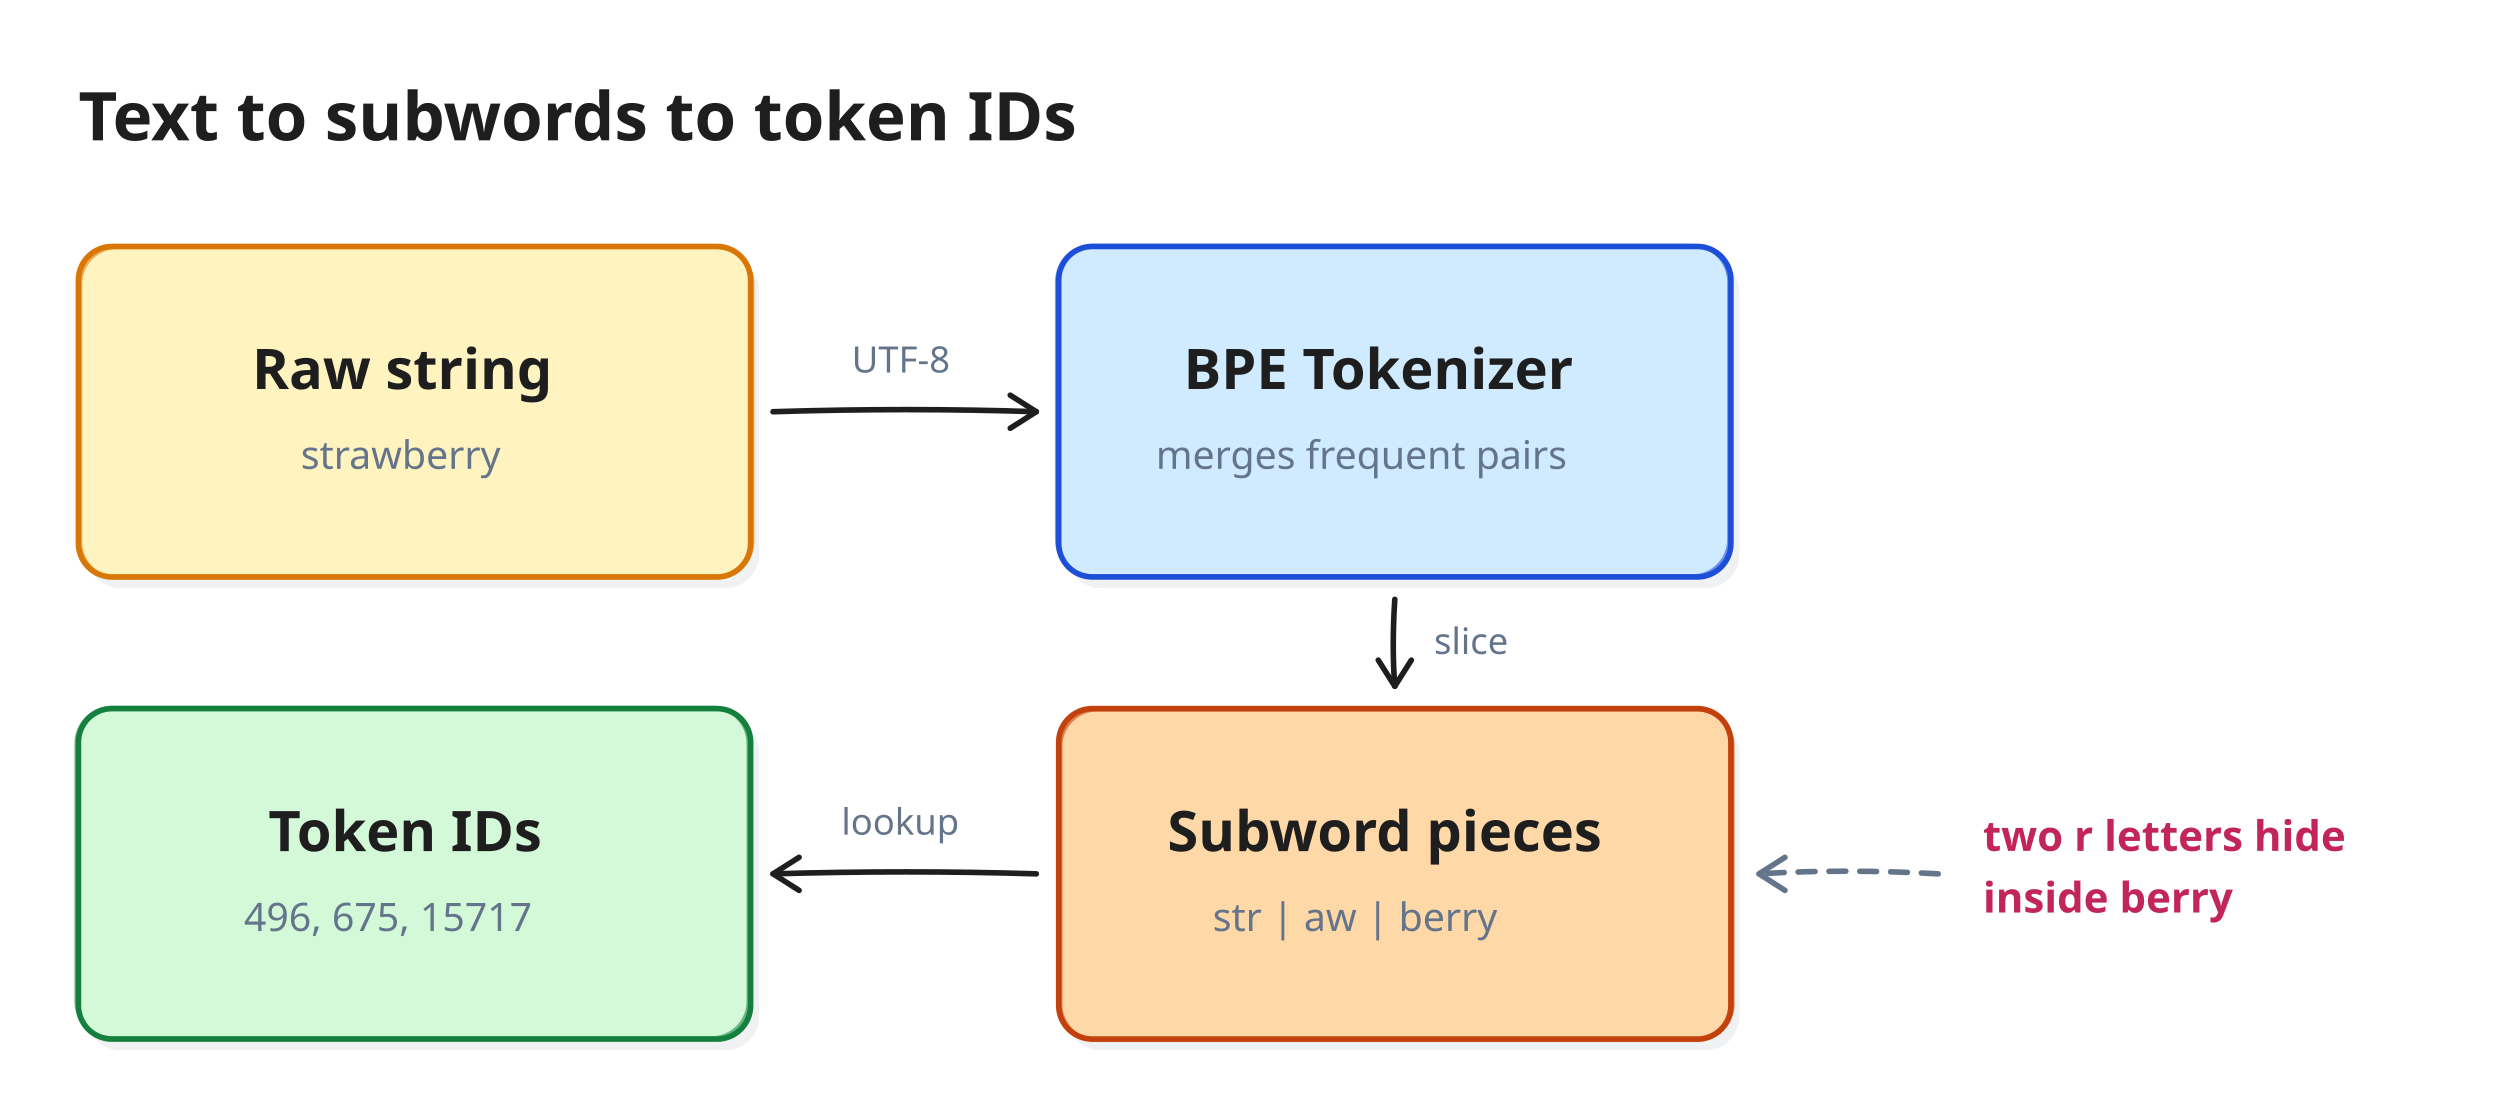
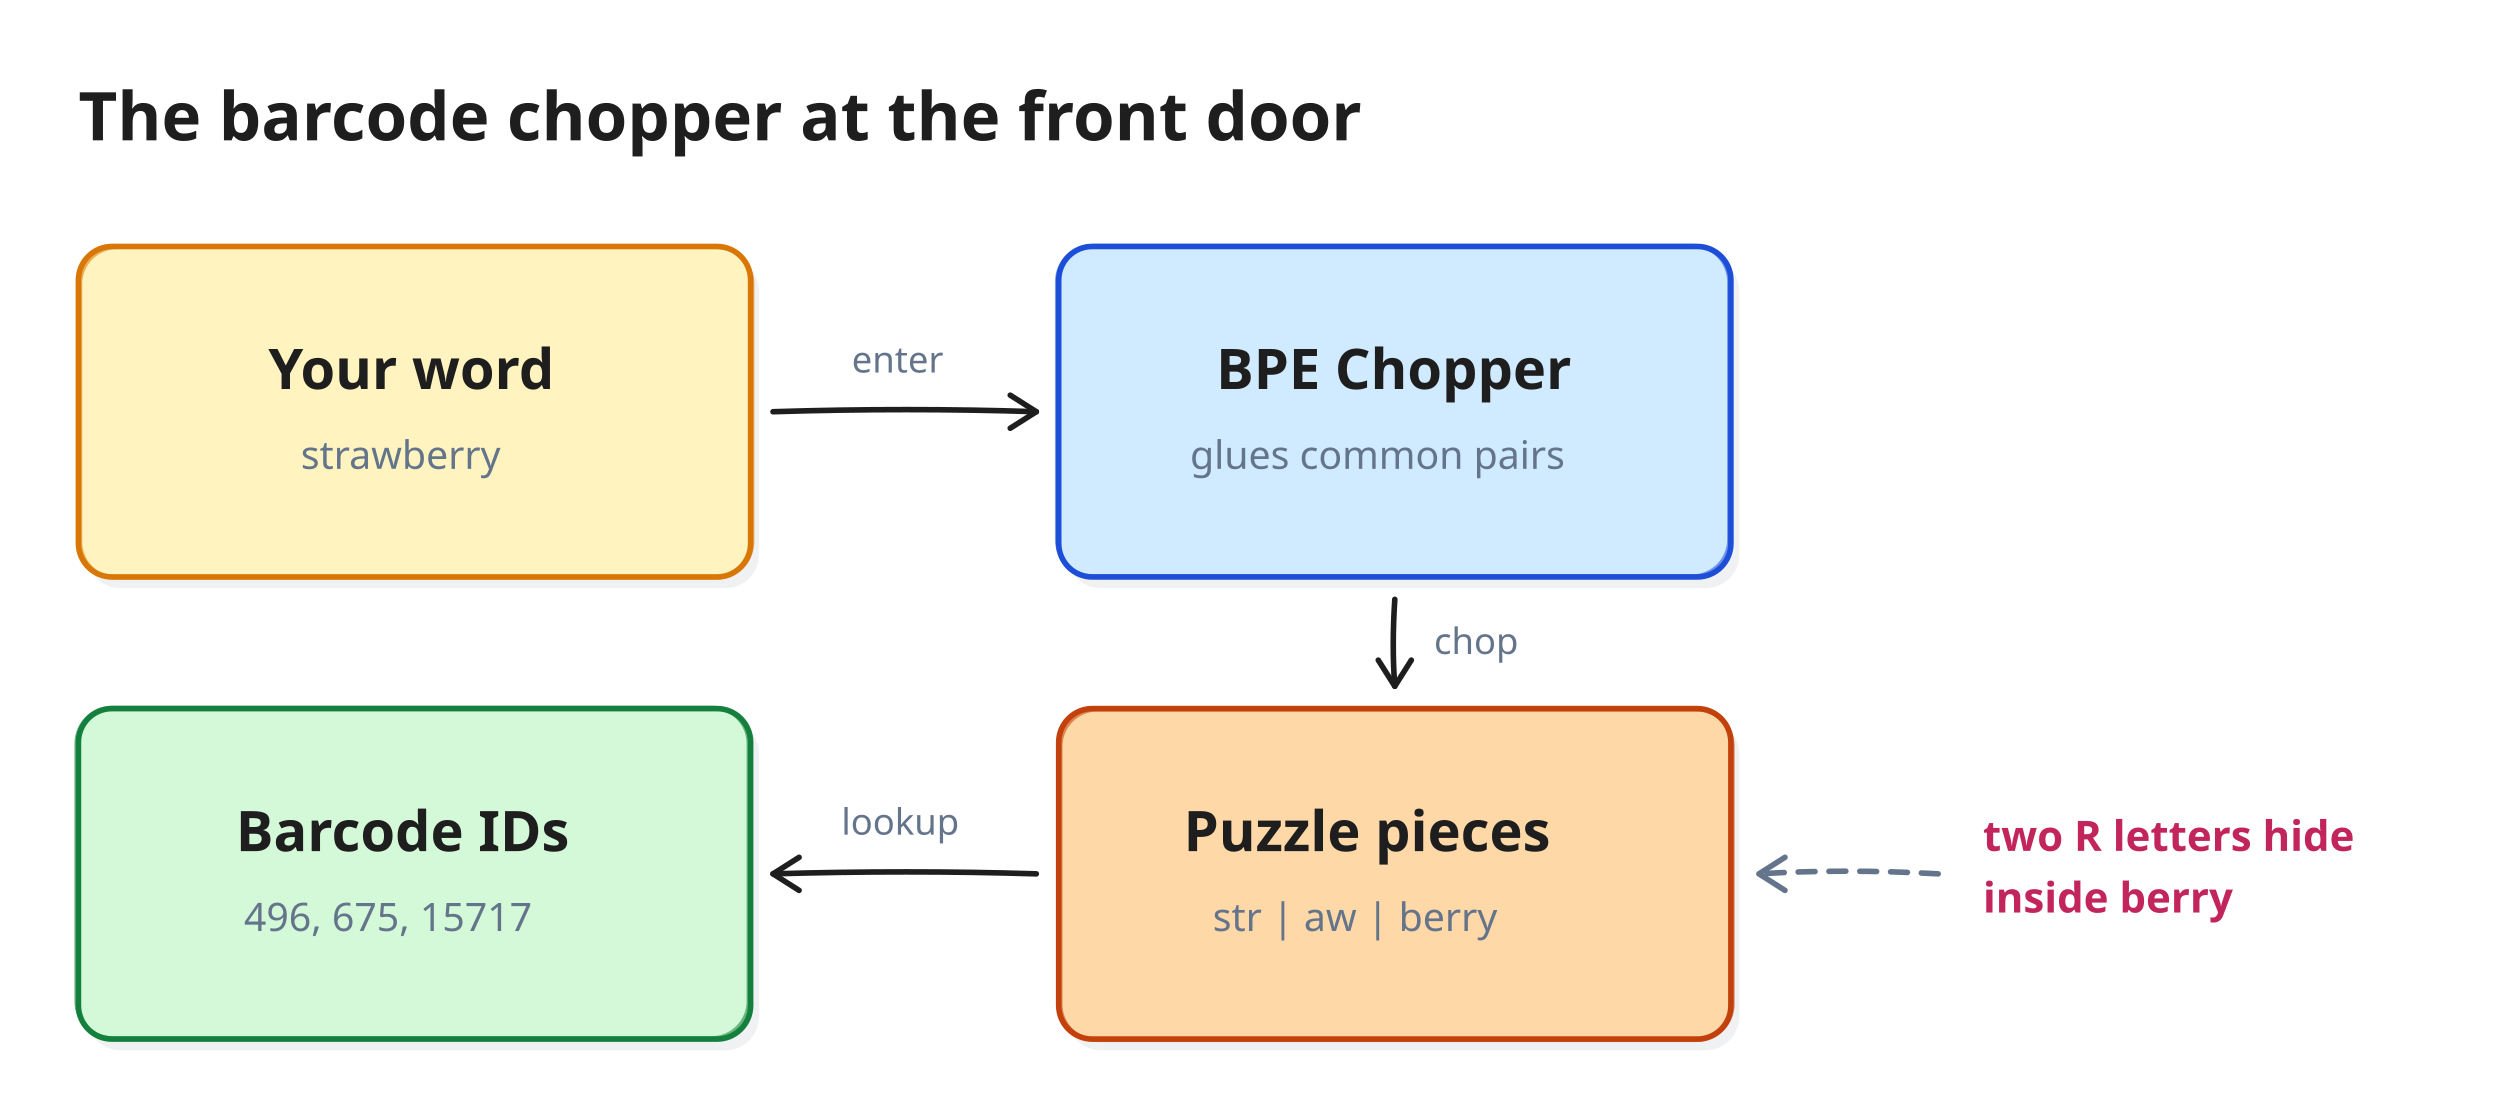
<svg xmlns="http://www.w3.org/2000/svg" viewBox="-28.0 -28.0 892.6 399.0" width="100%" height="auto" class="excalidraw-svg">
  <defs>
    <style>
.excalidraw-text { font-family: "Virgil", "Comic Neue", "Caveat", "Segoe Print", "Bradley Hand", ui-rounded, sans-serif; }
</style>
  </defs>
-   <text x="0.0" y="22.1" font-size="24" font-weight="700" fill="#1e1e1e" class="excalidraw-text">Text to subwords to token IDs</text>
+   <text x="0.0" y="22.1" font-size="24" font-weight="700" fill="#1e1e1e" class="excalidraw-text">The barcode chopper at the front door</text>
  <rect x="3.0" y="64.0" width="240.0" height="118.0" rx="12" fill="#0f172a" fill-opacity="0.06" />
  <rect x="0.0" y="60.0" width="240.0" height="118.0" rx="12" fill="#fff3bf" stroke="#d97706" stroke-width="2" />
  <rect x="0.8" y="60.4" width="240.0" height="118.0" rx="13" fill="none" stroke="#d97706" stroke-width="1.1" stroke-opacity="0.55" />
-   <text x="62.0" y="110.9" font-size="20" font-weight="700" fill="#1e1e1e" class="excalidraw-text">Raw string</text>
+   <text x="67.8" y="110.9" font-size="20" font-weight="700" fill="#1e1e1e" class="excalidraw-text">Your word</text>
  <text x="79.4" y="139.4" font-size="14" font-weight="500" fill="#64748b" class="excalidraw-text">strawberry</text>
  <rect x="353.0" y="64.0" width="240.0" height="118.0" rx="12" fill="#0f172a" fill-opacity="0.06" />
  <rect x="350.0" y="60.0" width="240.0" height="118.0" rx="12" fill="#d0ebff" stroke="#1d4ed8" stroke-width="2" />
  <rect x="349.2" y="59.6" width="240.0" height="118.0" rx="13" fill="none" stroke="#1d4ed8" stroke-width="1.1" stroke-opacity="0.55" />
-   <text x="394.6" y="110.9" font-size="20" font-weight="700" fill="#1e1e1e" class="excalidraw-text">BPE Tokenizer</text>
-   <text x="384.7" y="139.4" font-size="14" font-weight="500" fill="#64748b" class="excalidraw-text">merges frequent pairs</text>
+   <text x="406.2" y="110.9" font-size="20" font-weight="700" fill="#1e1e1e" class="excalidraw-text">BPE Chopper</text>
+   <text x="396.9" y="139.4" font-size="14" font-weight="500" fill="#64748b" class="excalidraw-text">glues common pairs</text>
  <rect x="353.0" y="229.0" width="240.0" height="118.0" rx="12" fill="#0f172a" fill-opacity="0.06" />
  <rect x="350.0" y="225.0" width="240.0" height="118.0" rx="12" fill="#ffd8a8" stroke="#c2410c" stroke-width="2" />
  <rect x="350.8" y="225.5" width="240.0" height="118.0" rx="13" fill="none" stroke="#c2410c" stroke-width="1.1" stroke-opacity="0.55" />
-   <text x="388.8" y="275.9" font-size="20" font-weight="700" fill="#1e1e1e" class="excalidraw-text">Subword pieces</text>
+   <text x="394.6" y="275.9" font-size="20" font-weight="700" fill="#1e1e1e" class="excalidraw-text">Puzzle pieces</text>
  <text x="405.0" y="304.4" font-size="14" font-weight="500" fill="#64748b" class="excalidraw-text">str | aw | berry</text>
  <rect x="3.0" y="229.0" width="240.0" height="118.0" rx="12" fill="#0f172a" fill-opacity="0.06" />
  <rect x="0.0" y="225.0" width="240.0" height="118.0" rx="12" fill="#d3f9d8" stroke="#15803d" stroke-width="2" />
  <rect x="-0.9" y="224.5" width="240.0" height="118.0" rx="13" fill="none" stroke="#15803d" stroke-width="1.1" stroke-opacity="0.55" />
-   <text x="67.8" y="275.9" font-size="20" font-weight="700" fill="#1e1e1e" class="excalidraw-text">Token IDs</text>
+   <text x="56.2" y="275.9" font-size="20" font-weight="700" fill="#1e1e1e" class="excalidraw-text">Barcode IDs</text>
  <text x="59.1" y="304.4" font-size="14" font-weight="500" fill="#64748b" class="excalidraw-text">496, 675, 15717</text>
  <path d="M 248.0 119.0 Q 296.1 117.5 342.0 119.0" fill="none" stroke="#1e1e1e" stroke-width="2" stroke-linecap="round" stroke-linejoin="round" />
  <path d="M 332.7 124.9 L 342.0 119.0 L 332.7 113.1" fill="none" stroke="#1e1e1e" stroke-width="2" stroke-linecap="round" stroke-linejoin="round" />
-   <text x="276.1" y="105.0" font-size="13" font-weight="500" fill="#64748b" class="excalidraw-text">UTF-8</text>
+   <text x="276.1" y="105.0" font-size="13" font-weight="500" fill="#64748b" class="excalidraw-text">enter</text>
  <path d="M 470.0 186.0 Q 468.9 203.0 470.0 217.0" fill="none" stroke="#1e1e1e" stroke-width="2" stroke-linecap="round" stroke-linejoin="round" />
  <path d="M 464.1 207.7 L 470.0 217.0 L 475.9 207.7" fill="none" stroke="#1e1e1e" stroke-width="2" stroke-linecap="round" stroke-linejoin="round" />
-   <text x="484.0" y="205.5" font-size="13" font-weight="500" fill="#64748b" class="excalidraw-text">slice</text>
+   <text x="484.0" y="205.5" font-size="13" font-weight="500" fill="#64748b" class="excalidraw-text">chop</text>
  <path d="M 342.0 284.0 Q 296.2 282.6 248.0 284.0" fill="none" stroke="#1e1e1e" stroke-width="2" stroke-linecap="round" stroke-linejoin="round" />
  <path d="M 257.3 278.1 L 248.0 284.0 L 257.3 289.9" fill="none" stroke="#1e1e1e" stroke-width="2" stroke-linecap="round" stroke-linejoin="round" />
  <text x="272.4" y="270.0" font-size="13" font-weight="500" fill="#64748b" class="excalidraw-text">lookup</text>
-   <text x="680.0" y="275.8" font-size="15" font-weight="600" fill="#c2255c" class="excalidraw-text">two r letters hide</text>
+   <text x="680.0" y="275.8" font-size="15" font-weight="600" fill="#c2255c" class="excalidraw-text">two R letters hide</text>
  <text x="680.0" y="297.8" font-size="15" font-weight="600" fill="#c2255c" class="excalidraw-text">inside berry</text>
  <path d="M 664.0 284.0 Q 630.4 282.1 600.0 284.0" fill="none" stroke="#64748b" stroke-width="2" stroke-linecap="round" stroke-linejoin="round" stroke-dasharray="6 5" />
  <path d="M 609.3 278.1 L 600.0 284.0 L 609.3 289.9" fill="none" stroke="#64748b" stroke-width="2" stroke-linecap="round" stroke-linejoin="round" />
</svg>
